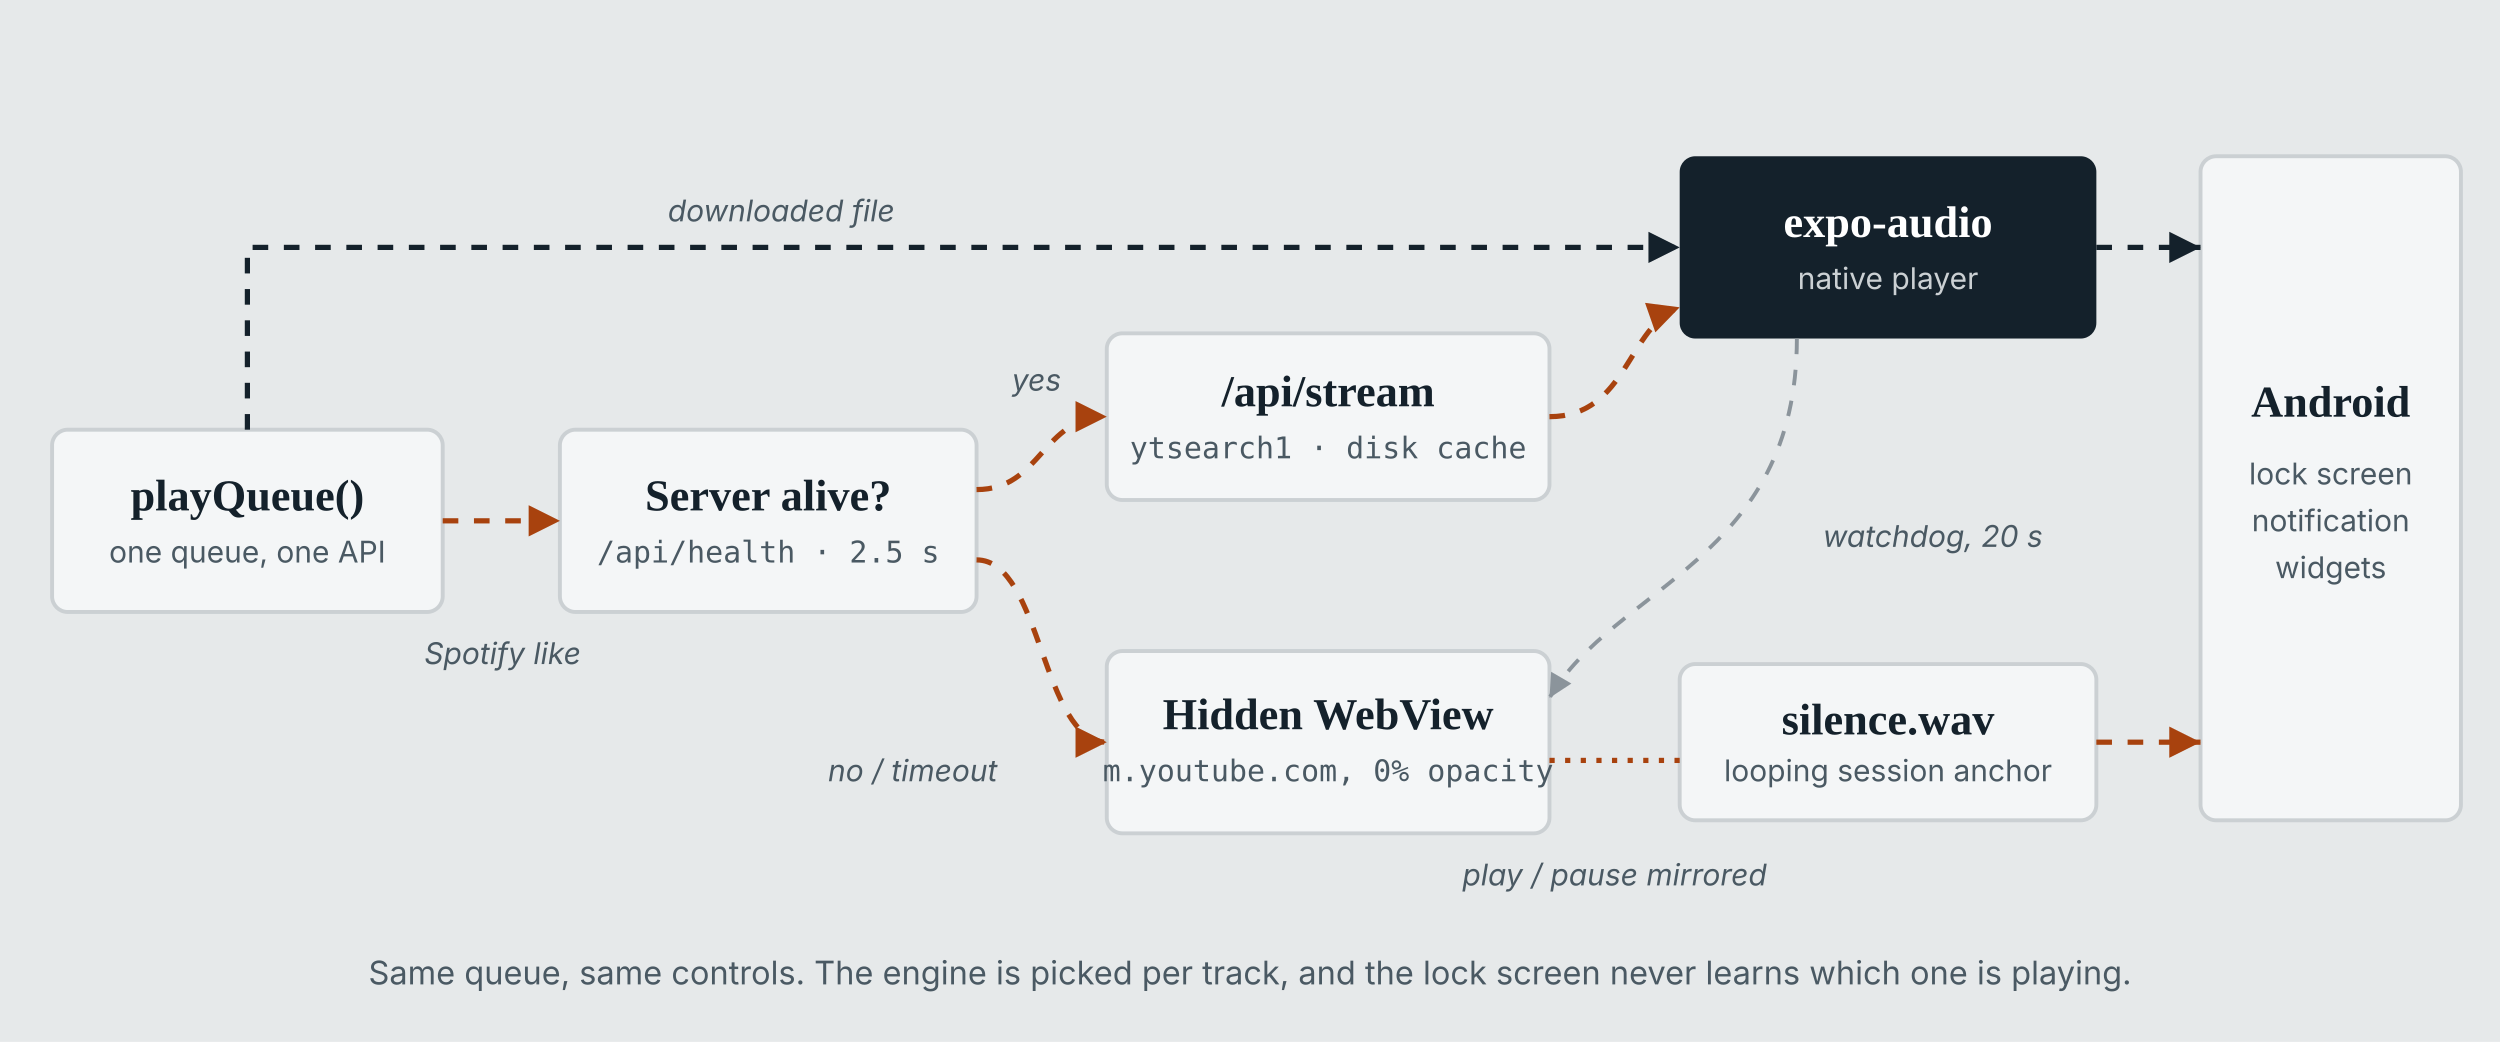
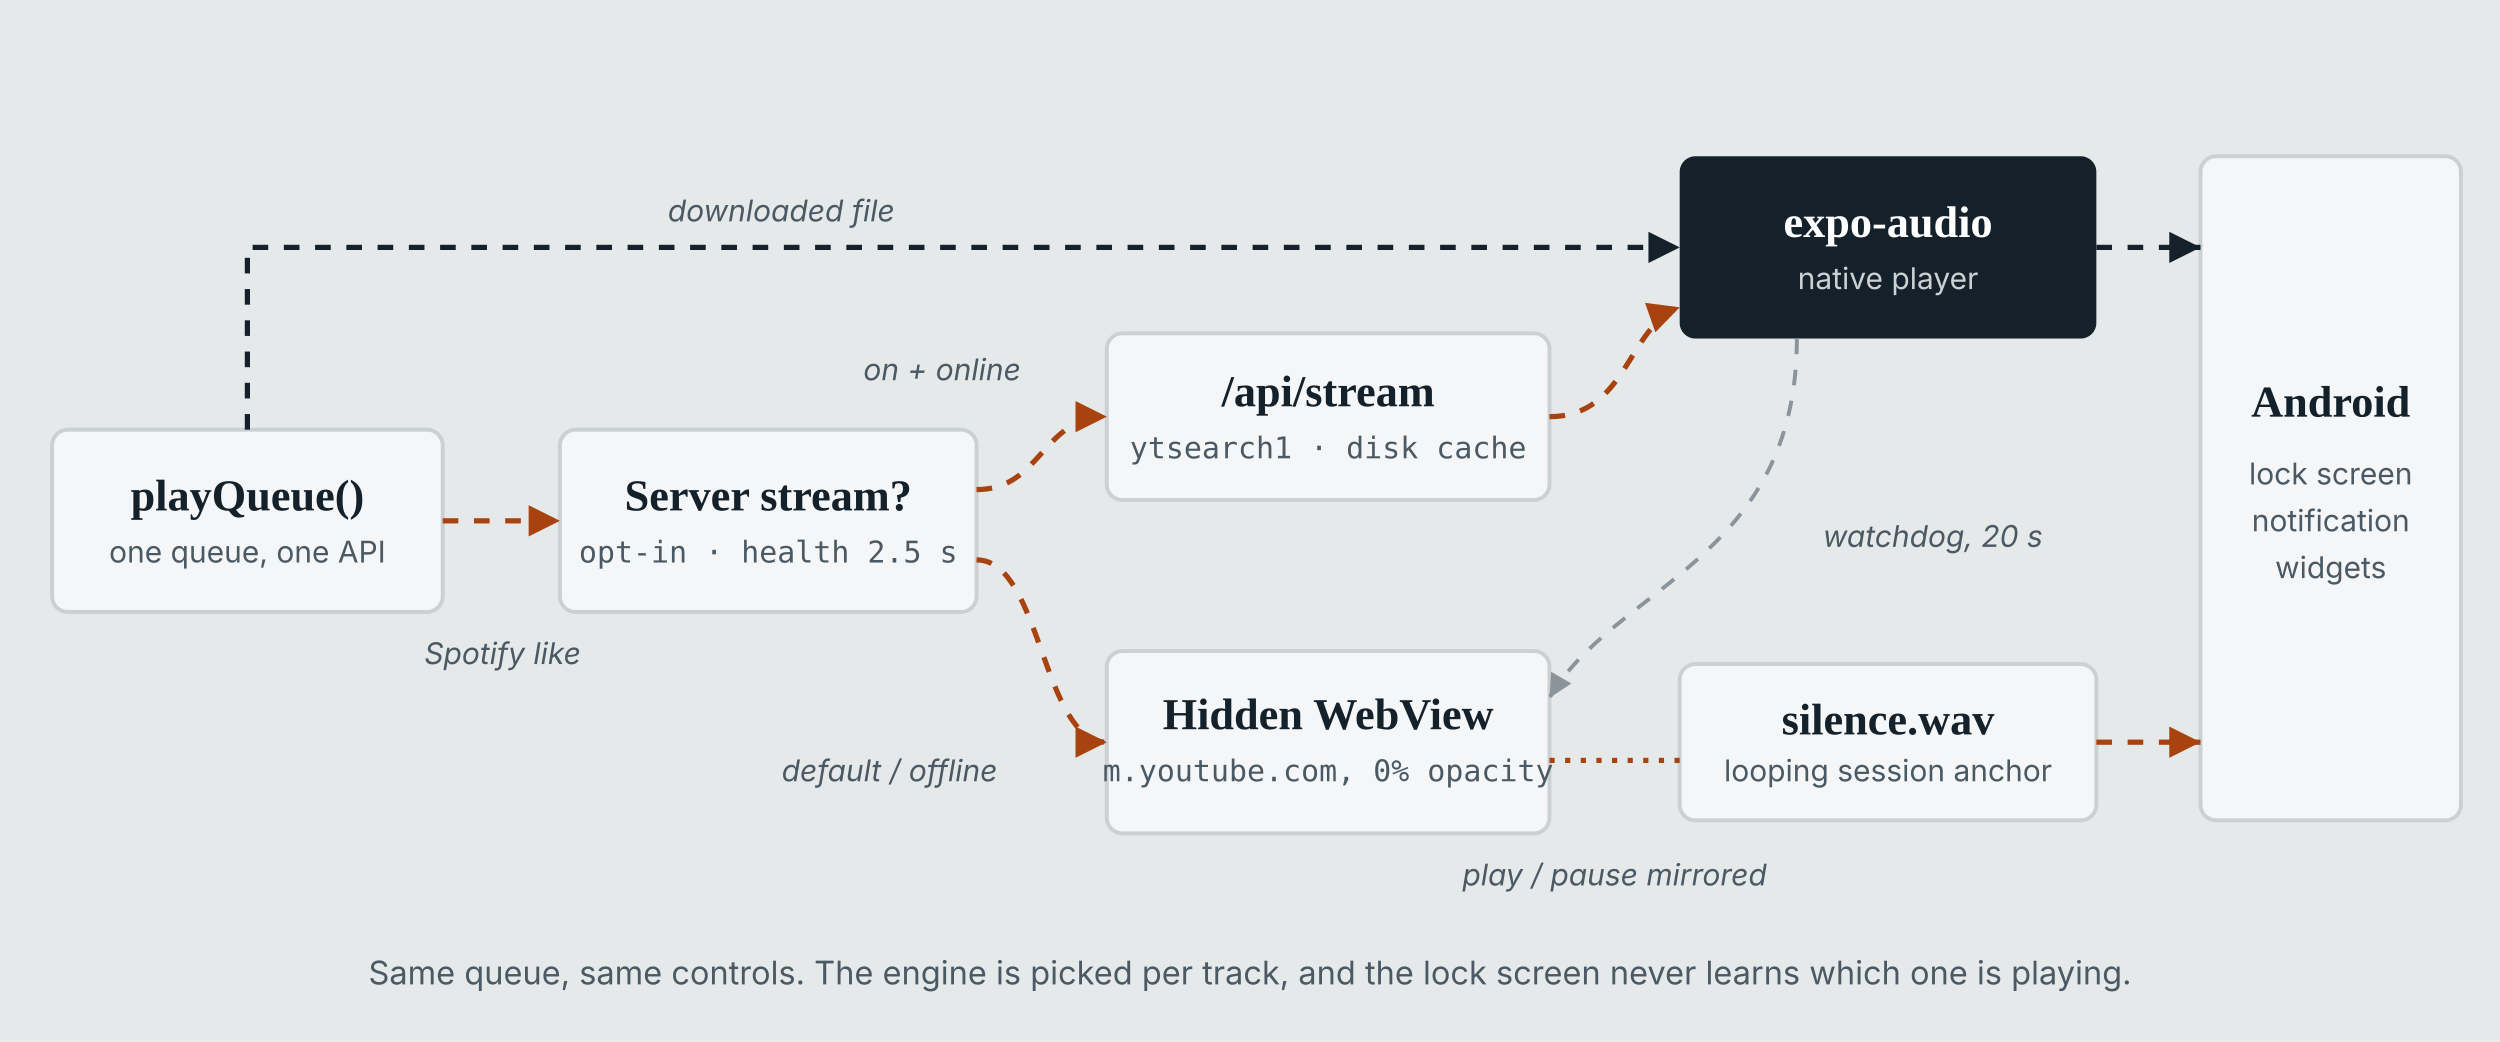
<svg xmlns="http://www.w3.org/2000/svg" viewBox="0 0 960 400" font-family="Inter, system-ui, -apple-system, 'Segoe UI', sans-serif">
  <style>
    .flow { stroke-dasharray: 6 6; animation: flow 1.2s linear infinite; }
    @keyframes flow { to { stroke-dashoffset: -24; } }
    .box { fill: #F4F6F7; stroke: #CBD0D3; stroke-width: 1.5; }
    .title { fill: #14212B; font-family: Fraunces, Georgia, 'Times New Roman', serif; font-size: 17px; font-weight: 600; }
    .sub { fill: #4A5963; font-size: 11.5px; }
    .label { fill: #4A5963; font-size: 11.5px; font-style: italic; }
    .mono { font-family: ui-monospace, 'JetBrains Mono', Consolas, monospace; }
  </style>
  <rect width="960" height="400" fill="#E6E9EA" />
  <defs>
    <marker id="ink" markerWidth="8" markerHeight="8" refX="6" refY="3" orient="auto">
      <path d="M0,0 L6,3 L0,6 Z" fill="#14212B" />
    </marker>
    <marker id="rust" markerWidth="8" markerHeight="8" refX="6" refY="3" orient="auto">
      <path d="M0,0 L6,3 L0,6 Z" fill="#A8420E" />
    </marker>
    <marker id="muted" markerWidth="8" markerHeight="8" refX="6" refY="3" orient="auto">
      <path d="M0,0 L6,3 L0,6 Z" fill="#8B949B" />
    </marker>
  </defs>
  <rect class="box" x="20" y="165" width="150" height="70" rx="6" />
  <text class="title" x="95" y="196" text-anchor="middle">playQueue()</text>
  <text class="sub" x="95" y="216" text-anchor="middle">one queue, one API</text>
  <rect class="box" x="215" y="165" width="160" height="70" rx="6" />
-   <text class="title" x="295" y="196" text-anchor="middle">Server alive?</text>
-   <text class="sub mono" x="295" y="216" text-anchor="middle">/api/health · 2.5 s</text>
+   <text class="title" x="295" y="196" text-anchor="middle">Server stream?</text>
+   <text class="sub mono" x="295" y="216" text-anchor="middle">opt-in · health 2.5 s</text>
  <rect class="box" x="425" y="128" width="170" height="64" rx="6" />
  <text class="title" x="510" y="156" text-anchor="middle">/api/stream</text>
  <text class="sub mono" x="510" y="176" text-anchor="middle">ytsearch1 · disk cache</text>
  <rect class="box" x="425" y="250" width="170" height="70" rx="6" />
  <text class="title" x="510" y="280" text-anchor="middle">Hidden WebView</text>
  <text class="sub mono" x="510" y="300" text-anchor="middle">m.youtube.com, 0% opacity</text>
  <rect x="645" y="60" width="160" height="70" rx="6" fill="#14212B" />
  <text class="title" x="725" y="91" text-anchor="middle" fill="#FFFFFF" style="fill:#FFFFFF">expo-audio</text>
  <text x="725" y="111" text-anchor="middle" font-size="11.5" fill="#CBD0D3">native player</text>
  <rect class="box" x="645" y="255" width="160" height="60" rx="6" stroke="#A8420E" />
  <text class="title" x="725" y="282" text-anchor="middle">silence.wav</text>
  <text class="sub" x="725" y="300" text-anchor="middle">looping session anchor</text>
  <rect class="box" x="845" y="60" width="100" height="255" rx="6" />
  <text class="title" x="895" y="160" text-anchor="middle" font-size="15">Android</text>
  <text class="sub" x="895" y="186" text-anchor="middle">lock screen</text>
  <text class="sub" x="895" y="204" text-anchor="middle">notification</text>
  <text class="sub" x="895" y="222" text-anchor="middle">widgets</text>
  <path class="flow" d="M95,165 V95 H645" stroke="#14212B" stroke-width="2" fill="none" marker-end="url(#ink)" />
  <text class="label" x="300" y="85" text-anchor="middle">downloaded file</text>
  <path class="flow" d="M170,200 H215" stroke="#A8420E" stroke-width="2" fill="none" marker-end="url(#rust)" />
  <text class="label" x="193" y="255" text-anchor="middle">Spotify like</text>
  <path class="flow" d="M375,188 C400,188 400,160 425,160" stroke="#A8420E" stroke-width="2" fill="none" marker-end="url(#rust)" />
-   <text class="label" x="398" y="150" text-anchor="middle">yes</text>
+   <text class="label" x="392" y="146" text-anchor="end">on + online</text>
  <path class="flow" d="M375,215 C400,215 400,285 425,285" stroke="#A8420E" stroke-width="2" fill="none" marker-end="url(#rust)" />
-   <text class="label" x="383" y="300" text-anchor="end">no / timeout</text>
+   <text class="label" x="383" y="300" text-anchor="end">default / offline</text>
  <path class="flow" d="M595,160 C625,160 625,125 645,118" stroke="#A8420E" stroke-width="2" fill="none" marker-end="url(#rust)" />
  <path class="flow" d="M690,130 C690,215 620,225 595,268" stroke="#8B949B" stroke-width="1.5" fill="none" marker-end="url(#muted)" />
  <text class="label" x="700" y="210">watchdog, 20 s</text>
  <path d="M595,292 H645" stroke="#A8420E" stroke-width="2" stroke-dasharray="2 4" fill="none" />
  <text class="label" x="620" y="340" text-anchor="middle">play / pause mirrored</text>
  <path class="flow" d="M805,95 H845" stroke="#14212B" stroke-width="2" fill="none" marker-end="url(#ink)" />
  <path class="flow" d="M805,285 H845" stroke="#A8420E" stroke-width="2" fill="none" marker-end="url(#rust)" />
  <text x="480" y="378" fill="#4A5963" font-size="12.5" text-anchor="middle">Same queue, same controls. The engine is picked per track, and the lock screen never learns which one is playing.</text>
</svg>
